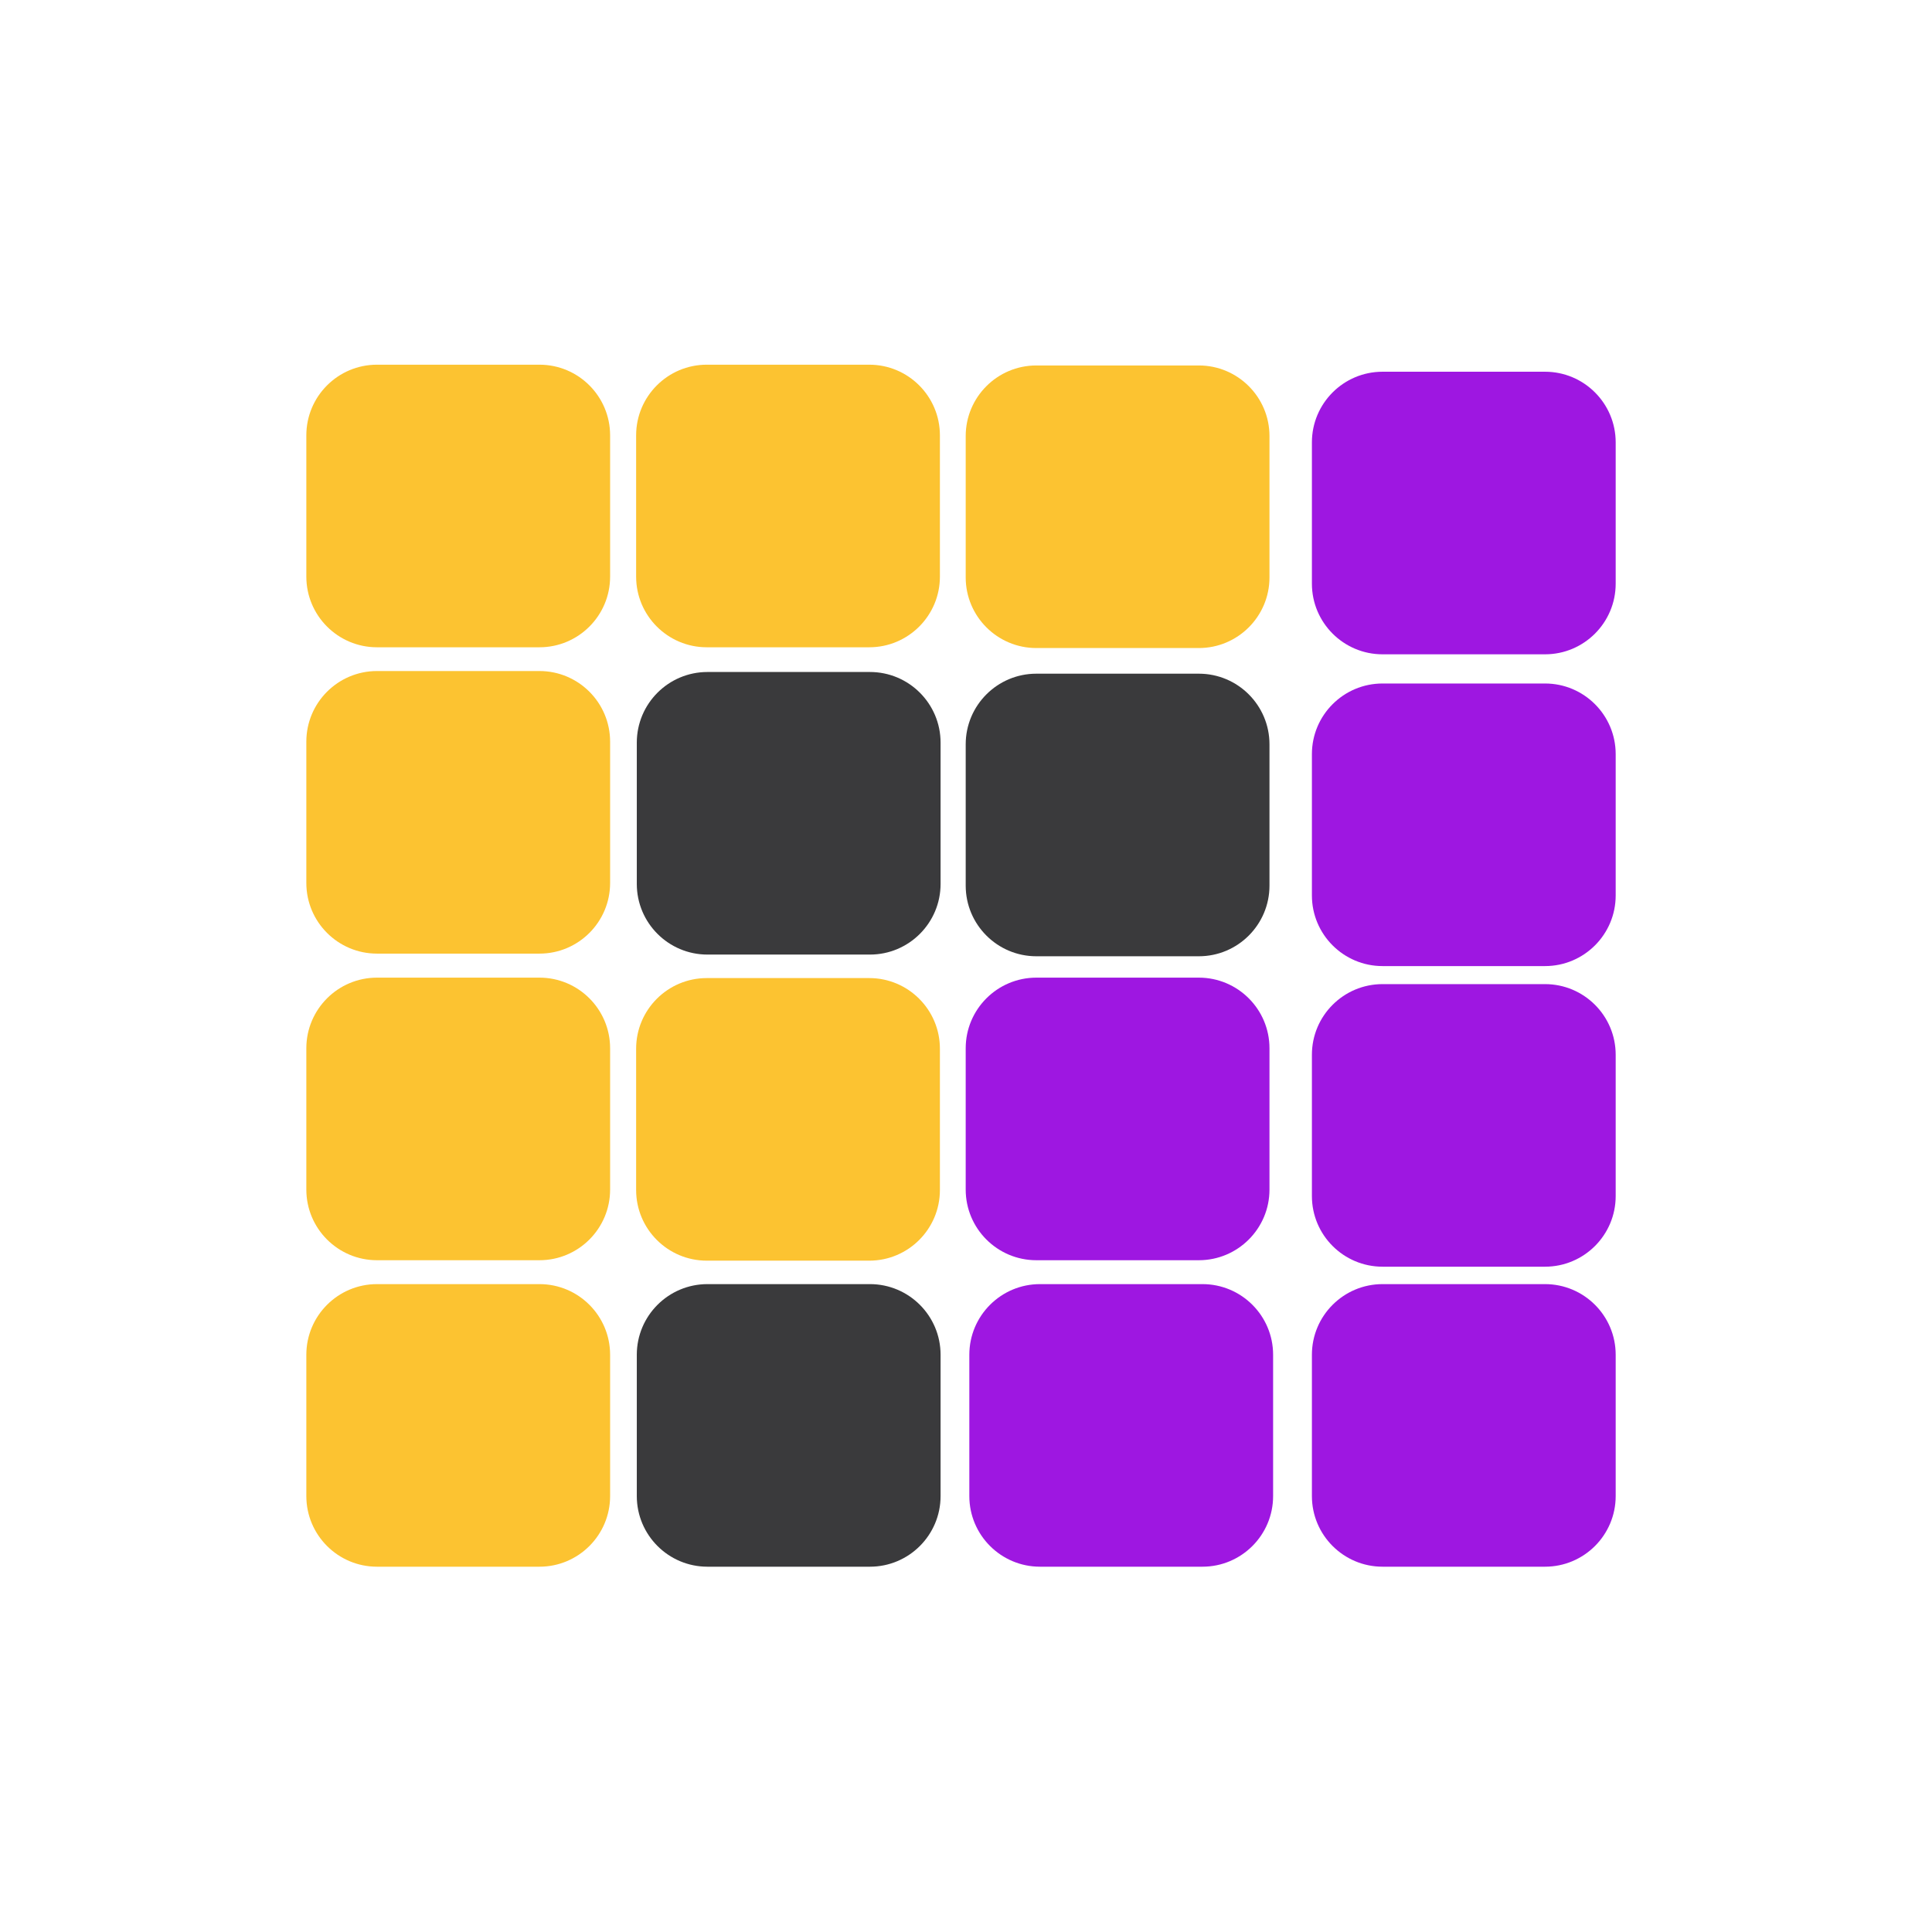
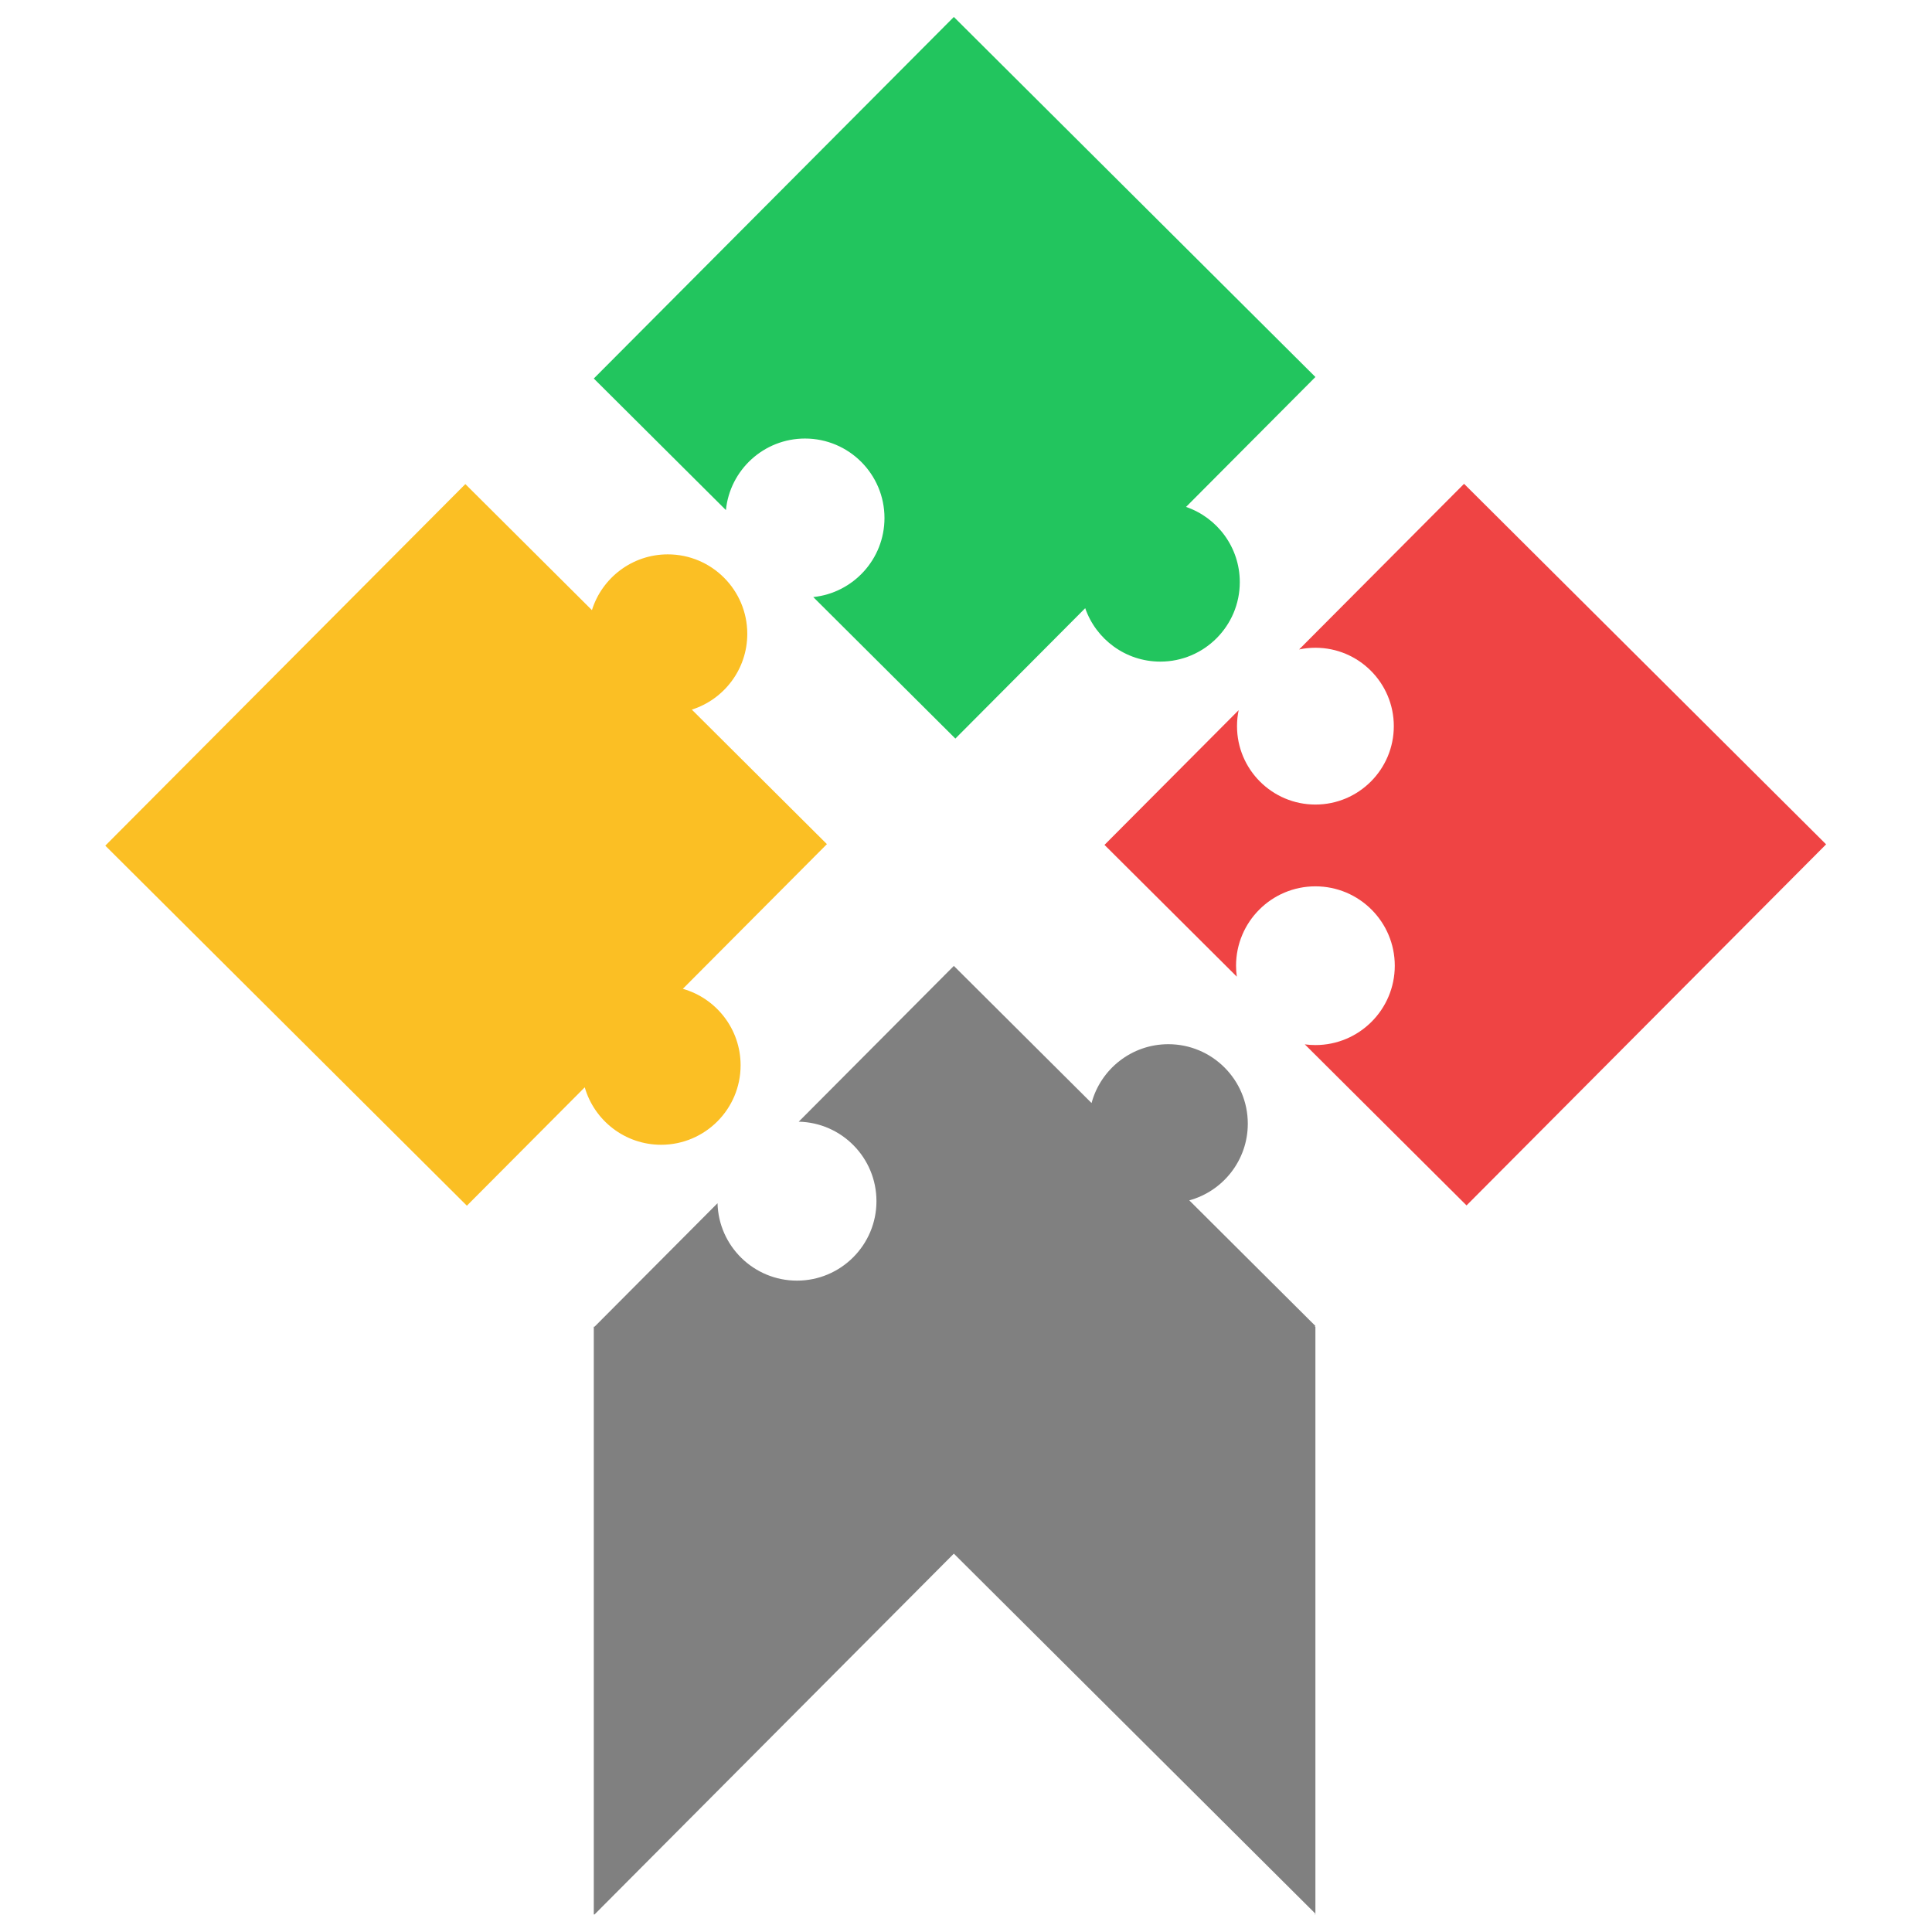
<svg xmlns="http://www.w3.org/2000/svg" width="100%" height="100%" viewBox="0 0 2134 2134" version="1.1" xml:space="preserve" style="fill-rule:evenodd;clip-rule:evenodd;stroke-linejoin:round;stroke-miterlimit:2;">
-   <g id="Grays">
-     <path id="_5b" d="M1038.92,1496.41l0,156.065c0,43.067 -34.965,78.032 -78.032,78.032l-179.475,0c-43.068,0 -78.033,-34.965 -78.033,-78.032l-0,-156.065c-0,-43.068 34.965,-78.033 78.033,-78.033l179.475,-0c43.067,-0 78.032,34.965 78.032,78.033Z" style="fill:#3a3a3c;" />
-     <path id="_5b1" d="M1402.21,822.152l-0,156.065c-0,43.068 -34.965,78.033 -78.033,78.033l-179.475,0c-43.067,0 -78.032,-34.965 -78.032,-78.033l-0,-156.065c-0,-43.067 34.965,-78.032 78.032,-78.032l179.475,-0c43.068,-0 78.033,34.965 78.033,78.032Z" style="fill:#3a3a3c;" />
-     <path id="_5b2" d="M1038.92,820.286l0,156.065c0,43.068 -34.965,78.033 -78.032,78.033l-179.475,0c-43.068,0 -78.033,-34.965 -78.033,-78.033l-0,-156.065c-0,-43.067 34.965,-78.032 78.033,-78.032l179.475,-0c43.067,-0 78.032,34.965 78.032,78.032Z" style="fill:#3a3a3c;" />
-   </g>
-   <g id="D2">
-     <path id="_5a" d="M1402.21,1157.89l-0,156.065c-0,43.067 -34.965,78.032 -78.033,78.032l-179.475,0c-43.067,0 -78.032,-34.965 -78.032,-78.032l-0,-156.065c-0,-43.068 34.965,-78.033 78.032,-78.033l179.475,-0c43.068,-0 78.033,34.965 78.033,78.033Z" style="fill:#9e17e1;" />
-     <path id="_5a1" d="M1784.61,832.993l-0,156.065c-0,43.067 -34.966,78.033 -78.033,78.033l-179.475,-0c-43.067,-0 -78.032,-34.966 -78.032,-78.033l-0,-156.065c-0,-43.068 34.965,-78.033 78.032,-78.033l179.475,0c43.067,0 78.033,34.965 78.033,78.033Z" style="fill:#9e17e1;" />
-     <path id="_3e" d="M1784.61,1496.41l-0,156.065c-0,43.067 -34.966,78.032 -78.033,78.032l-179.475,0c-43.067,0 -78.032,-34.965 -78.032,-78.032l-0,-156.065c-0,-43.068 34.965,-78.033 78.032,-78.033l179.475,-0c43.067,-0 78.033,34.965 78.033,78.033Z" style="fill:#9e17e1;" />
-     <path id="_4d" d="M1406.22,1496.41l-0,156.065c-0,43.067 -34.966,78.032 -78.033,78.032l-179.475,0c-43.067,0 -78.033,-34.965 -78.033,-78.032l0,-156.065c0,-43.068 34.966,-78.033 78.033,-78.033l179.475,-0c43.067,-0 78.033,34.965 78.033,78.033Z" style="fill:#9e17e1;" />
-     <path id="_5d" d="M1784.61,1165.04l-0,156.066c-0,43.067 -34.966,78.032 -78.033,78.032l-179.475,0c-43.067,0 -78.032,-34.965 -78.032,-78.032l-0,-156.066c-0,-43.067 34.965,-78.032 78.032,-78.032l179.475,-0c43.067,-0 78.033,34.965 78.033,78.032Z" style="fill:#9e17e1;" />
-     <path id="_5c" d="M1784.61,488.625l-0,156.065c-0,43.067 -34.966,78.032 -78.033,78.032l-179.475,0c-43.067,0 -78.032,-34.965 -78.032,-78.032l-0,-156.065c-0,-43.068 34.965,-78.033 78.032,-78.033l179.475,0c43.067,0 78.033,34.965 78.033,78.033Z" style="fill:#9e17e1;" />
-   </g>
-   <g id="F">
-     <path id="_2c" d="M1038.18,1158.37l-0,156.065c-0,43.068 -34.965,78.033 -78.033,78.033l-179.475,-0c-43.067,-0 -78.032,-34.965 -78.032,-78.033l-0,-156.065c-0,-43.067 34.965,-78.033 78.032,-78.033l179.475,0c43.068,0 78.033,34.966 78.033,78.033Z" style="fill:#fcc331;" />
-     <path id="_2a" d="M1038.18,480.856l-0,156.065c-0,43.067 -34.965,78.032 -78.033,78.032l-179.475,0c-43.067,0 -78.032,-34.965 -78.032,-78.032l-0,-156.065c-0,-43.068 34.965,-78.033 78.032,-78.033l179.475,-0c43.068,-0 78.033,34.965 78.033,78.033Z" style="fill:#fcc331;" />
-     <path id="_2a1" d="M1402.21,481.703l-0,156.066c-0,43.067 -34.965,78.032 -78.033,78.032l-179.475,0c-43.067,0 -78.032,-34.965 -78.032,-78.032l-0,-156.066c-0,-43.067 34.965,-78.032 78.032,-78.032l179.475,-0c43.068,-0 78.033,34.965 78.033,78.032Z" style="fill:#fcc331;" />
-     <path id="_1d" d="M673.904,1496.41l0,156.065c0,43.067 -34.965,78.032 -78.032,78.032l-179.475,0c-43.068,0 -78.033,-34.965 -78.033,-78.032l0,-156.065c0,-43.068 34.965,-78.033 78.033,-78.033l179.475,-0c43.067,-0 78.032,34.965 78.032,78.033Z" style="fill:#fcc331;" />
-     <path id="_1a" d="M673.904,480.856l0,156.065c0,43.067 -34.965,78.032 -78.032,78.032l-179.475,0c-43.068,0 -78.033,-34.965 -78.033,-78.032l0,-156.065c0,-43.068 34.965,-78.033 78.033,-78.033l179.475,-0c43.067,-0 78.032,34.965 78.032,78.033Z" style="fill:#fcc331;" />
-     <path id="_1b" d="M673.904,819.224l0,156.065c0,43.068 -34.965,78.033 -78.032,78.033l-179.475,-0c-43.068,-0 -78.033,-34.965 -78.033,-78.033l0,-156.065c0,-43.067 34.965,-78.033 78.033,-78.033l179.475,0c43.067,0 78.032,34.966 78.032,78.033Z" style="fill:#fcc331;" />
-     <path id="_1c" d="M673.904,1157.89l0,156.065c0,43.067 -34.965,78.032 -78.032,78.032l-179.475,0c-43.068,0 -78.033,-34.965 -78.033,-78.032l0,-156.065c0,-43.068 34.965,-78.033 78.033,-78.033l179.475,-0c43.067,-0 78.032,34.965 78.032,78.033Z" style="fill:#fcc331;" />
-   </g>
+   <style>
+ #Base-Bottom { fill: #808080; }
+ @media (prefers-color-scheme: dark) {
+   #Base-Bottom { fill: #b0b0b0; }
+ }
+ </style>
+   <path id="Base-Bottom" d="M1452.94,2113.77l-399.37,-397.691l-396.856,398.531l-0.836,-0l0,-649.184l0.836,0l135.838,-136.411c1.21,47.4 40.069,85.509 87.758,85.509c48.451,0 87.787,-39.336 87.787,-87.787c0,-47.813 -38.307,-86.75 -85.879,-87.767l171.352,-172.075l152.112,151.473c10.048,-37.415 44.226,-64.992 84.794,-64.992c48.451,-0 87.787,39.336 87.787,87.787c0,40.439 -27.402,74.529 -64.635,84.697l139.312,138.727l-0.836,0.839l0.836,0l0,648.344Zm0,0l0,0.84l-0.836,-0l0.836,-0.84Z" />
+   <path id="Top-Right" d="M1366.11,1078.76l-146.142,-145.528l148.188,-148.813c-1.184,5.701 -1.805,11.607 -1.805,17.657c-0,47.793 38.801,86.595 86.594,86.595c47.793,-0 86.595,-38.802 86.595,-86.595c-0,-47.792 -38.802,-86.594 -86.595,-86.594c-6.176,-0 -12.203,0.648 -18.014,1.88l182.193,-182.963l399.906,398.225l-397.157,398.832l-178.651,-177.9c3.835,0.513 7.748,0.778 11.723,0.778c48.383,0 87.664,-39.281 87.664,-87.663c-0,-48.383 -39.281,-87.664 -87.664,-87.664c-48.383,0 -87.663,39.281 -87.663,87.664c-0,4.101 0.282,8.137 0.828,12.089Z" style="fill:#ef4444;" />
+   <path id="Top-Left" d="M764.164,783.81l149.205,148.579l-159.143,159.815c36.812,10.444 63.811,44.328 63.811,84.467c-0,48.452 -39.337,87.788 -87.788,87.788c-40.01,-0 -73.805,-26.825 -84.365,-63.456l-130.206,130.756l-399.37,-397.692l397.691,-399.37l139.818,139.23c11.151,-35.679 44.477,-61.602 83.809,-61.602c48.452,-0 87.788,39.336 87.788,87.787c-0,39.203 -25.753,72.439 -61.25,83.698Z" style="fill:#fbbf24;" />
+   <path id="Top-Middle" d="M1198.67,671.766l-143.418,144.024l-156.954,-156.295c44.167,-4.574 78.656,-41.95 78.656,-87.318c-0,-48.451 -39.336,-87.787 -87.787,-87.787c-45.494,0 -82.952,34.681 -87.355,79.024l-145.93,-145.316l397.692,-399.37l399.37,397.691l-142.897,143.501c34.521,11.821 59.368,44.57 59.368,83.077c-0,48.451 -39.337,87.788 -87.788,87.788c-38.376,-0 -71.035,-24.679 -82.957,-59.019Z" style="fill:#22c55e;" />
</svg>
